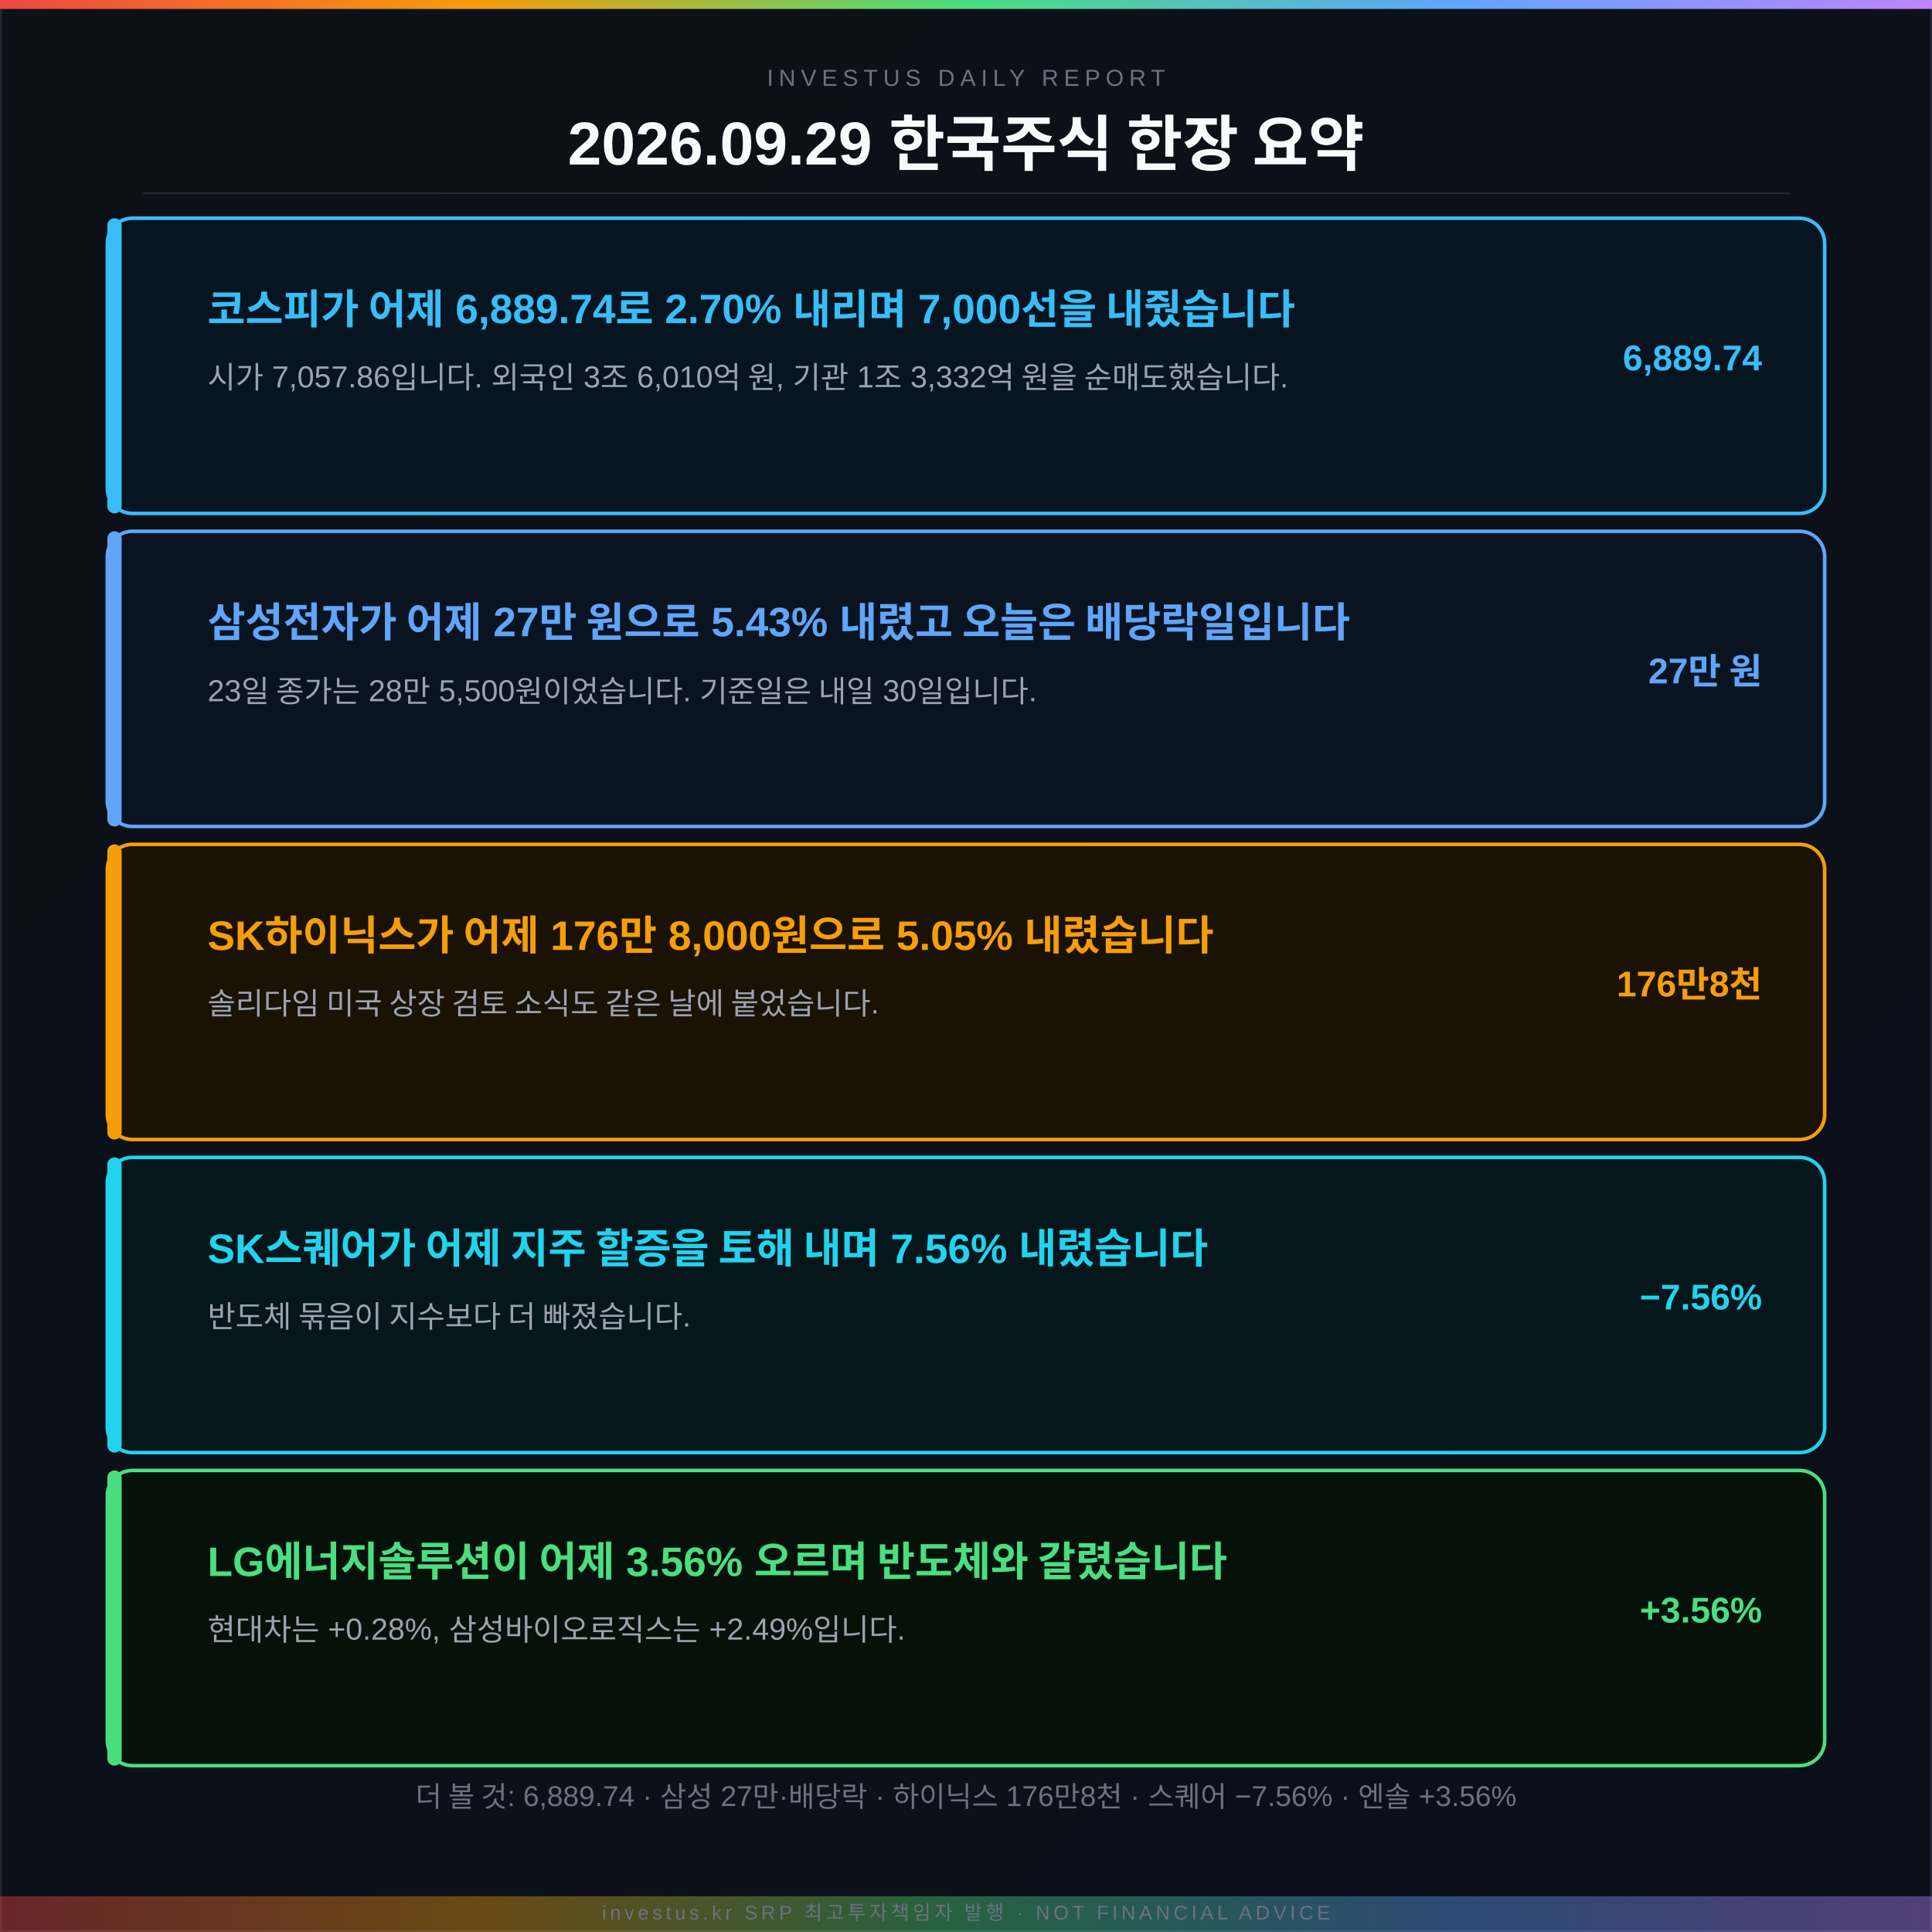
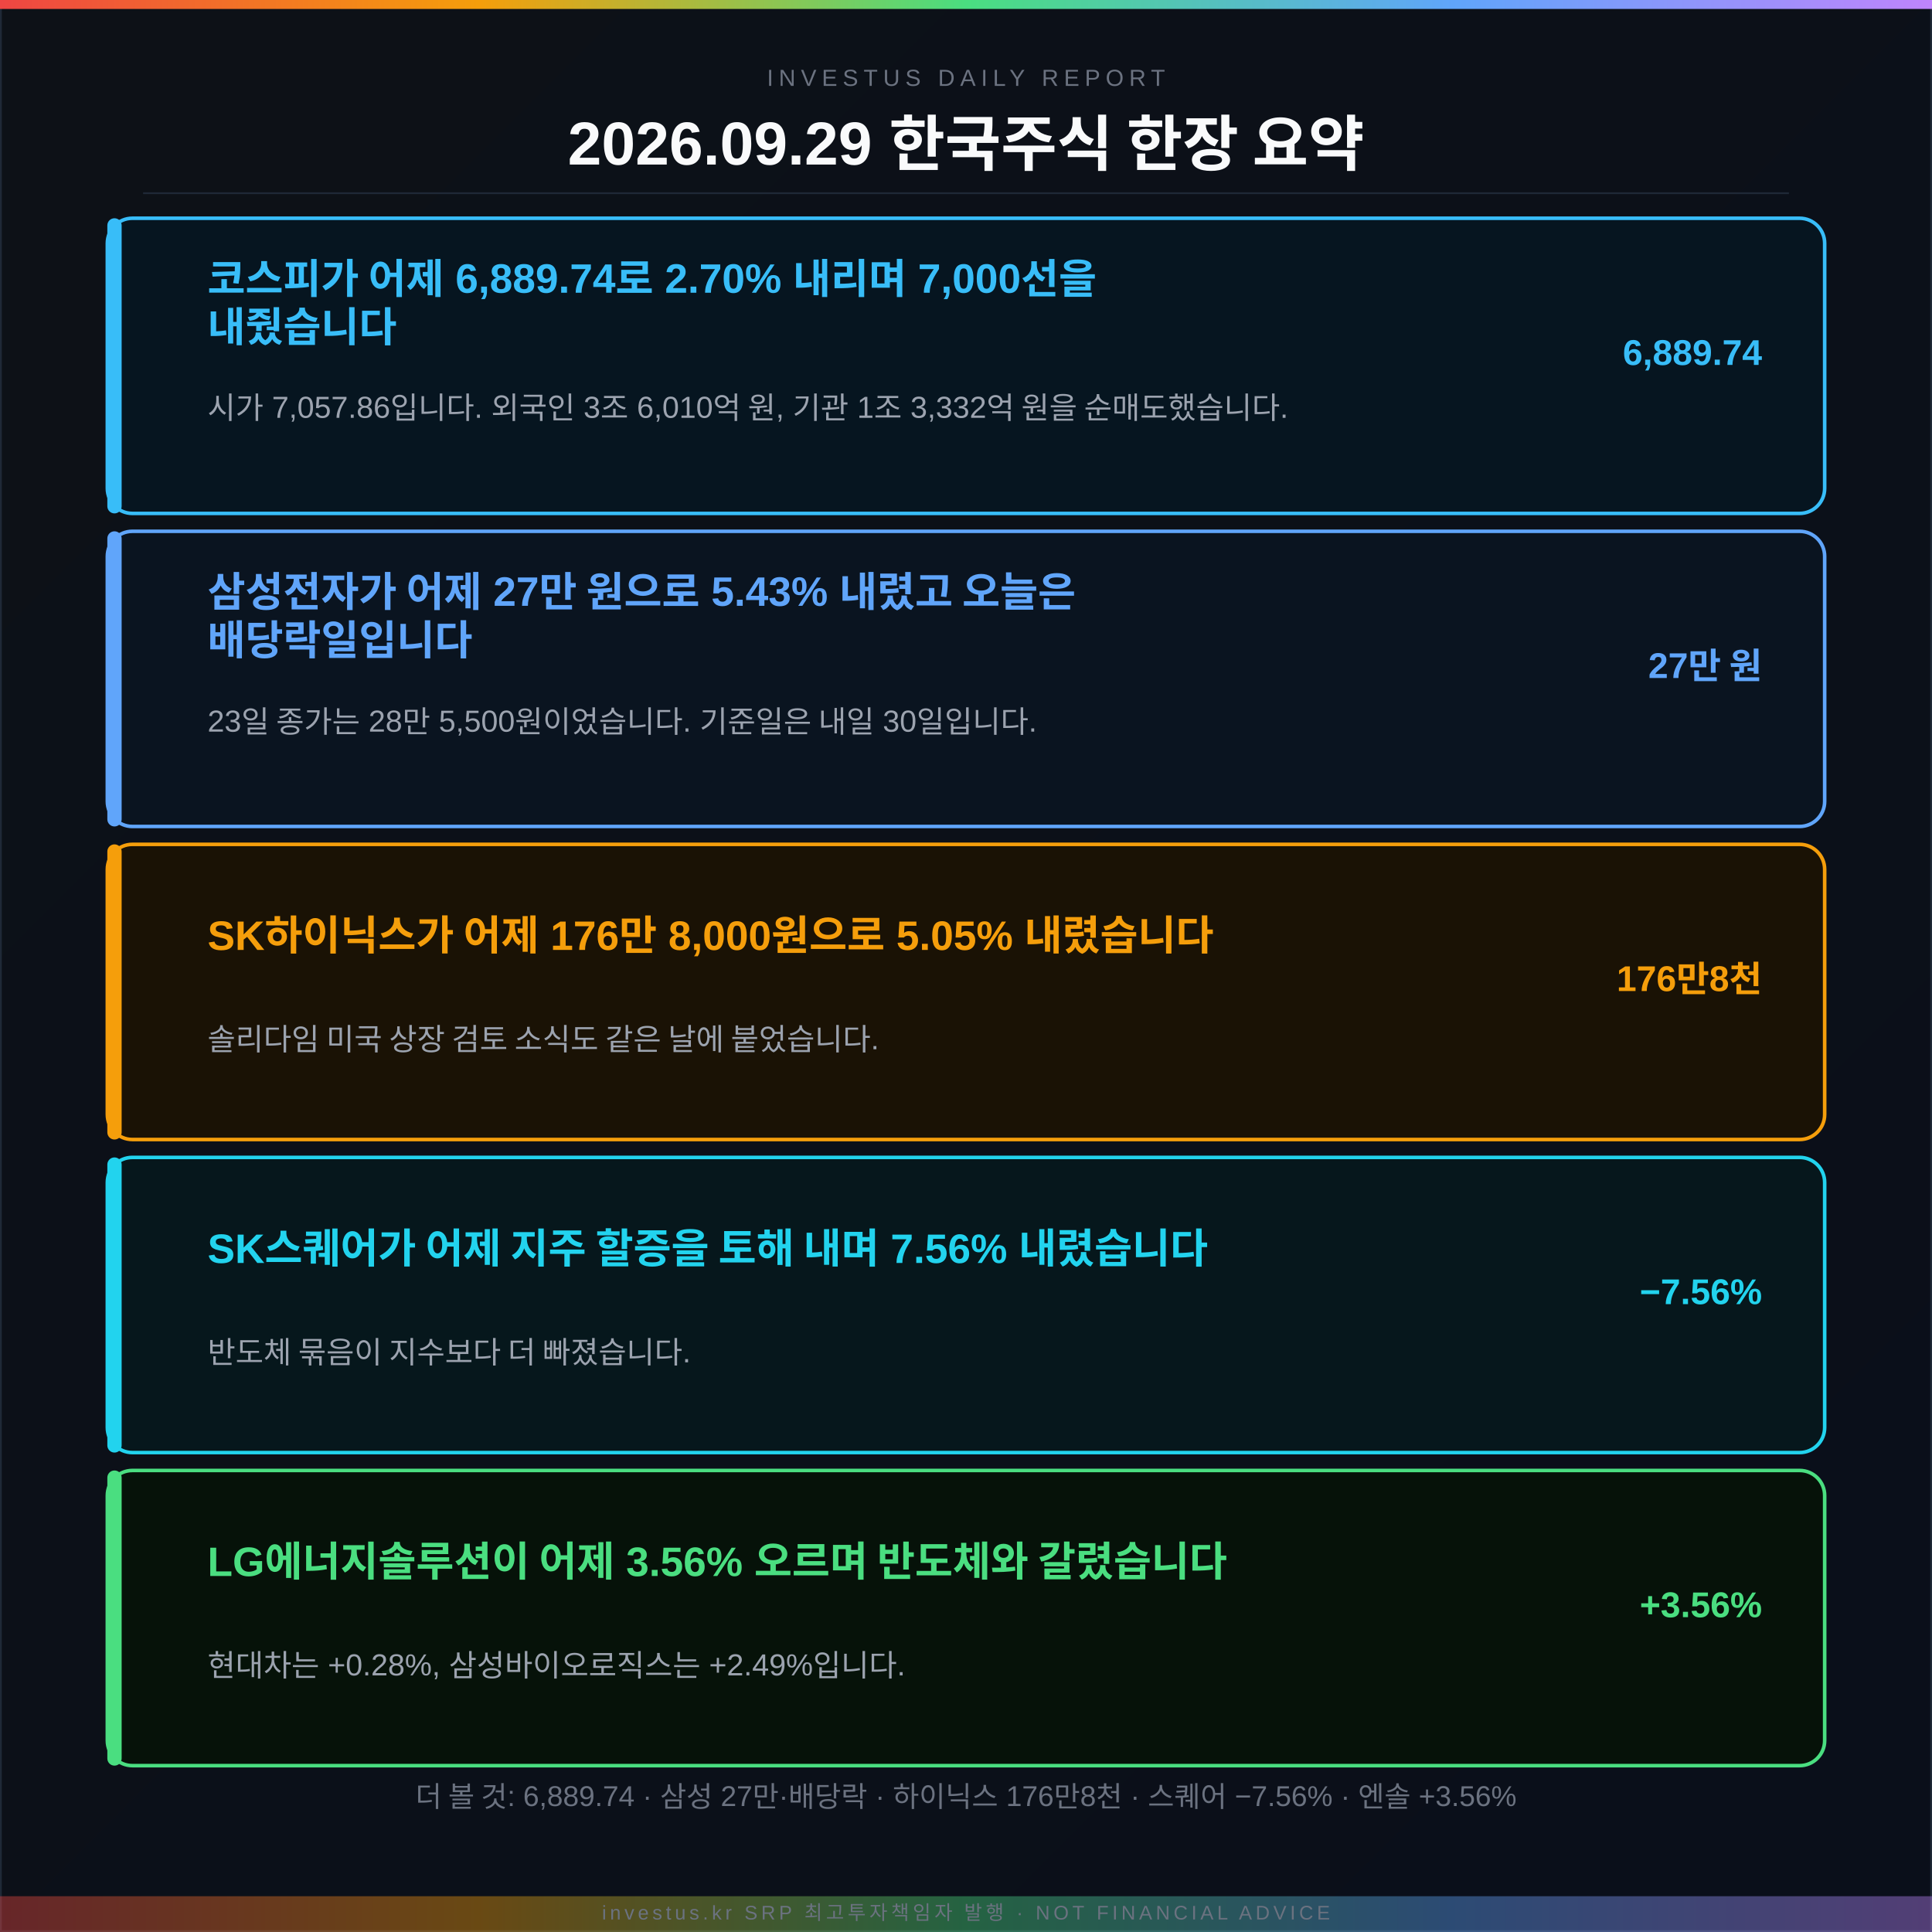
<svg xmlns="http://www.w3.org/2000/svg" viewBox="0 0 1080 1080" width="1080" height="1080">
  <defs>
    <linearGradient id="bg" x1="0%" y1="0%" x2="100%" y2="100%">
      <stop offset="0%" style="stop-color:#0d1117" />
      <stop offset="100%" style="stop-color:#0a0f1a" />
    </linearGradient>
    <linearGradient id="flow" x1="0%" y1="0%" x2="100%" y2="0%">
      <stop offset="0%" style="stop-color:#ef4444" />
      <stop offset="25%" style="stop-color:#f59e0b" />
      <stop offset="50%" style="stop-color:#4ade80" />
      <stop offset="75%" style="stop-color:#60a5fa" />
      <stop offset="100%" style="stop-color:#c084fc" />
    </linearGradient>
  </defs>
  <rect width="1080" height="1080" fill="url(#bg)" />
  <rect width="1080" height="1080" fill="none" stroke="#1f2937" stroke-width="2" />
  <rect x="0" y="0" width="1080" height="5" fill="url(#flow)" />
  <text x="540" y="48" font-family="Arial" font-size="13" fill="#6b7280" text-anchor="middle" letter-spacing="3">INVESTUS DAILY REPORT</text>
  <text x="540" y="92" font-family="Arial Black,Arial" font-size="34" font-weight="900" fill="#f9fafb" text-anchor="middle">2026.09.29 한국주식 한장 요약</text>
  <line x1="80" y1="108" x2="1000" y2="108" stroke="#1f2937" stroke-width="1" />
  <rect x="60" y="122" width="960" height="165" rx="14" fill="#061520" stroke="#38bdf8" stroke-width="2" />
  <rect x="60" y="122" width="8" height="165" rx="4" fill="#38bdf8" />
-   <text x="116" y="181" font-family="Arial Black,Arial" font-size="23" font-weight="900" fill="#38bdf8">코스피가 어제 6,889.74로 2.70% 내리며 7,000선을 내줬습니다</text>
-   <text x="116" y="217" font-family="Arial" font-size="17" fill="#9ca3af">시가 7,057.86입니다. 외국인 3조 6,010억 원, 기관 1조 3,332억 원을 순매도했습니다.</text>
-   <text x="985" y="207" font-family="Arial Black,Arial" font-size="20" font-weight="900" fill="#38bdf8" text-anchor="end">6,889.74</text>
+   <text x="116" y="164" font-family="Arial Black,Arial" font-size="23" font-weight="900" fill="#38bdf8">코스피가 어제 6,889.74로 2.70% 내리며 7,000선을</text>
+   <text x="116" y="191" font-family="Arial Black,Arial" font-size="23" font-weight="900" fill="#38bdf8">내줬습니다</text>
+   <text x="116" y="234" font-family="Arial" font-size="17" fill="#9ca3af">시가 7,057.86입니다. 외국인 3조 6,010억 원, 기관 1조 3,332억 원을 순매도했습니다.</text>
+   <text x="985" y="204" font-family="Arial Black,Arial" font-size="20" font-weight="900" fill="#38bdf8" text-anchor="end">6,889.74</text>
  <rect x="60" y="297" width="960" height="165" rx="14" fill="#0a1420" stroke="#60a5fa" stroke-width="2" />
  <rect x="60" y="297" width="8" height="165" rx="4" fill="#60a5fa" />
-   <text x="116" y="356" font-family="Arial Black,Arial" font-size="23" font-weight="900" fill="#60a5fa">삼성전자가 어제 27만 원으로 5.43% 내렸고 오늘은 배당락일입니다</text>
-   <text x="116" y="392" font-family="Arial" font-size="17" fill="#9ca3af">23일 종가는 28만 5,500원이었습니다. 기준일은 내일 30일입니다.</text>
-   <text x="985" y="382" font-family="Arial Black,Arial" font-size="20" font-weight="900" fill="#60a5fa" text-anchor="end">27만 원</text>
+   <text x="116" y="339" font-family="Arial Black,Arial" font-size="23" font-weight="900" fill="#60a5fa">삼성전자가 어제 27만 원으로 5.43% 내렸고 오늘은</text>
+   <text x="116" y="366" font-family="Arial Black,Arial" font-size="23" font-weight="900" fill="#60a5fa">배당락일입니다</text>
+   <text x="116" y="409" font-family="Arial" font-size="17" fill="#9ca3af">23일 종가는 28만 5,500원이었습니다. 기준일은 내일 30일입니다.</text>
+   <text x="985" y="379" font-family="Arial Black,Arial" font-size="20" font-weight="900" fill="#60a5fa" text-anchor="end">27만 원</text>
  <rect x="60" y="472" width="960" height="165" rx="14" fill="#1a1205" stroke="#f59e0b" stroke-width="2" />
  <rect x="60" y="472" width="8" height="165" rx="4" fill="#f59e0b" />
  <text x="116" y="531" font-family="Arial Black,Arial" font-size="23" font-weight="900" fill="#f59e0b">SK하이닉스가 어제 176만 8,000원으로 5.05% 내렸습니다</text>
-   <text x="116" y="567" font-family="Arial" font-size="17" fill="#9ca3af">솔리다임 미국 상장 검토 소식도 같은 날에 붙었습니다.</text>
-   <text x="985" y="557" font-family="Arial Black,Arial" font-size="20" font-weight="900" fill="#f59e0b" text-anchor="end">176만8천</text>
+   <text x="116" y="587" font-family="Arial" font-size="17" fill="#9ca3af">솔리다임 미국 상장 검토 소식도 같은 날에 붙었습니다.</text>
+   <text x="985" y="554" font-family="Arial Black,Arial" font-size="20" font-weight="900" fill="#f59e0b" text-anchor="end">176만8천</text>
  <rect x="60" y="647" width="960" height="165" rx="14" fill="#06171c" stroke="#22d3ee" stroke-width="2" />
  <rect x="60" y="647" width="8" height="165" rx="4" fill="#22d3ee" />
  <text x="116" y="706" font-family="Arial Black,Arial" font-size="23" font-weight="900" fill="#22d3ee">SK스퀘어가 어제 지주 할증을 토해 내며 7.56% 내렸습니다</text>
-   <text x="116" y="742" font-family="Arial" font-size="17" fill="#9ca3af">반도체 묶음이 지수보다 더 빠졌습니다.</text>
-   <text x="985" y="732" font-family="Arial Black,Arial" font-size="20" font-weight="900" fill="#22d3ee" text-anchor="end">−7.56%</text>
+   <text x="116" y="762" font-family="Arial" font-size="17" fill="#9ca3af">반도체 묶음이 지수보다 더 빠졌습니다.</text>
+   <text x="985" y="729" font-family="Arial Black,Arial" font-size="20" font-weight="900" fill="#22d3ee" text-anchor="end">−7.56%</text>
  <rect x="60" y="822" width="960" height="165" rx="14" fill="#061209" stroke="#4ade80" stroke-width="2" />
  <rect x="60" y="822" width="8" height="165" rx="4" fill="#4ade80" />
  <text x="116" y="881" font-family="Arial Black,Arial" font-size="23" font-weight="900" fill="#4ade80">LG에너지솔루션이 어제 3.56% 오르며 반도체와 갈렸습니다</text>
-   <text x="116" y="917" font-family="Arial" font-size="17" fill="#9ca3af">현대차는 +0.28%, 삼성바이오로직스는 +2.49%입니다.</text>
-   <text x="985" y="907" font-family="Arial Black,Arial" font-size="20" font-weight="900" fill="#4ade80" text-anchor="end">+3.56%</text>
+   <text x="116" y="937" font-family="Arial" font-size="17" fill="#9ca3af">현대차는 +0.28%, 삼성바이오로직스는 +2.49%입니다.</text>
+   <text x="985" y="904" font-family="Arial Black,Arial" font-size="20" font-weight="900" fill="#4ade80" text-anchor="end">+3.56%</text>
  <text x="540" y="1010" font-family="Arial" font-size="16" fill="#6b7280" text-anchor="middle">더 볼 것: 6,889.74 · 삼성 27만·배당락 · 하이닉스 176만8천 · 스퀘어 −7.56% · 엔솔 +3.56%</text>
  <rect x="0" y="1060" width="1080" height="20" fill="url(#flow)" opacity=".4" />
  <text x="540" y="1073" font-family="Arial" font-size="11" fill="#6b7280" text-anchor="middle" letter-spacing="2">investus.kr SRP 최고투자책임자 발행 · NOT FINANCIAL ADVICE</text>
</svg>
